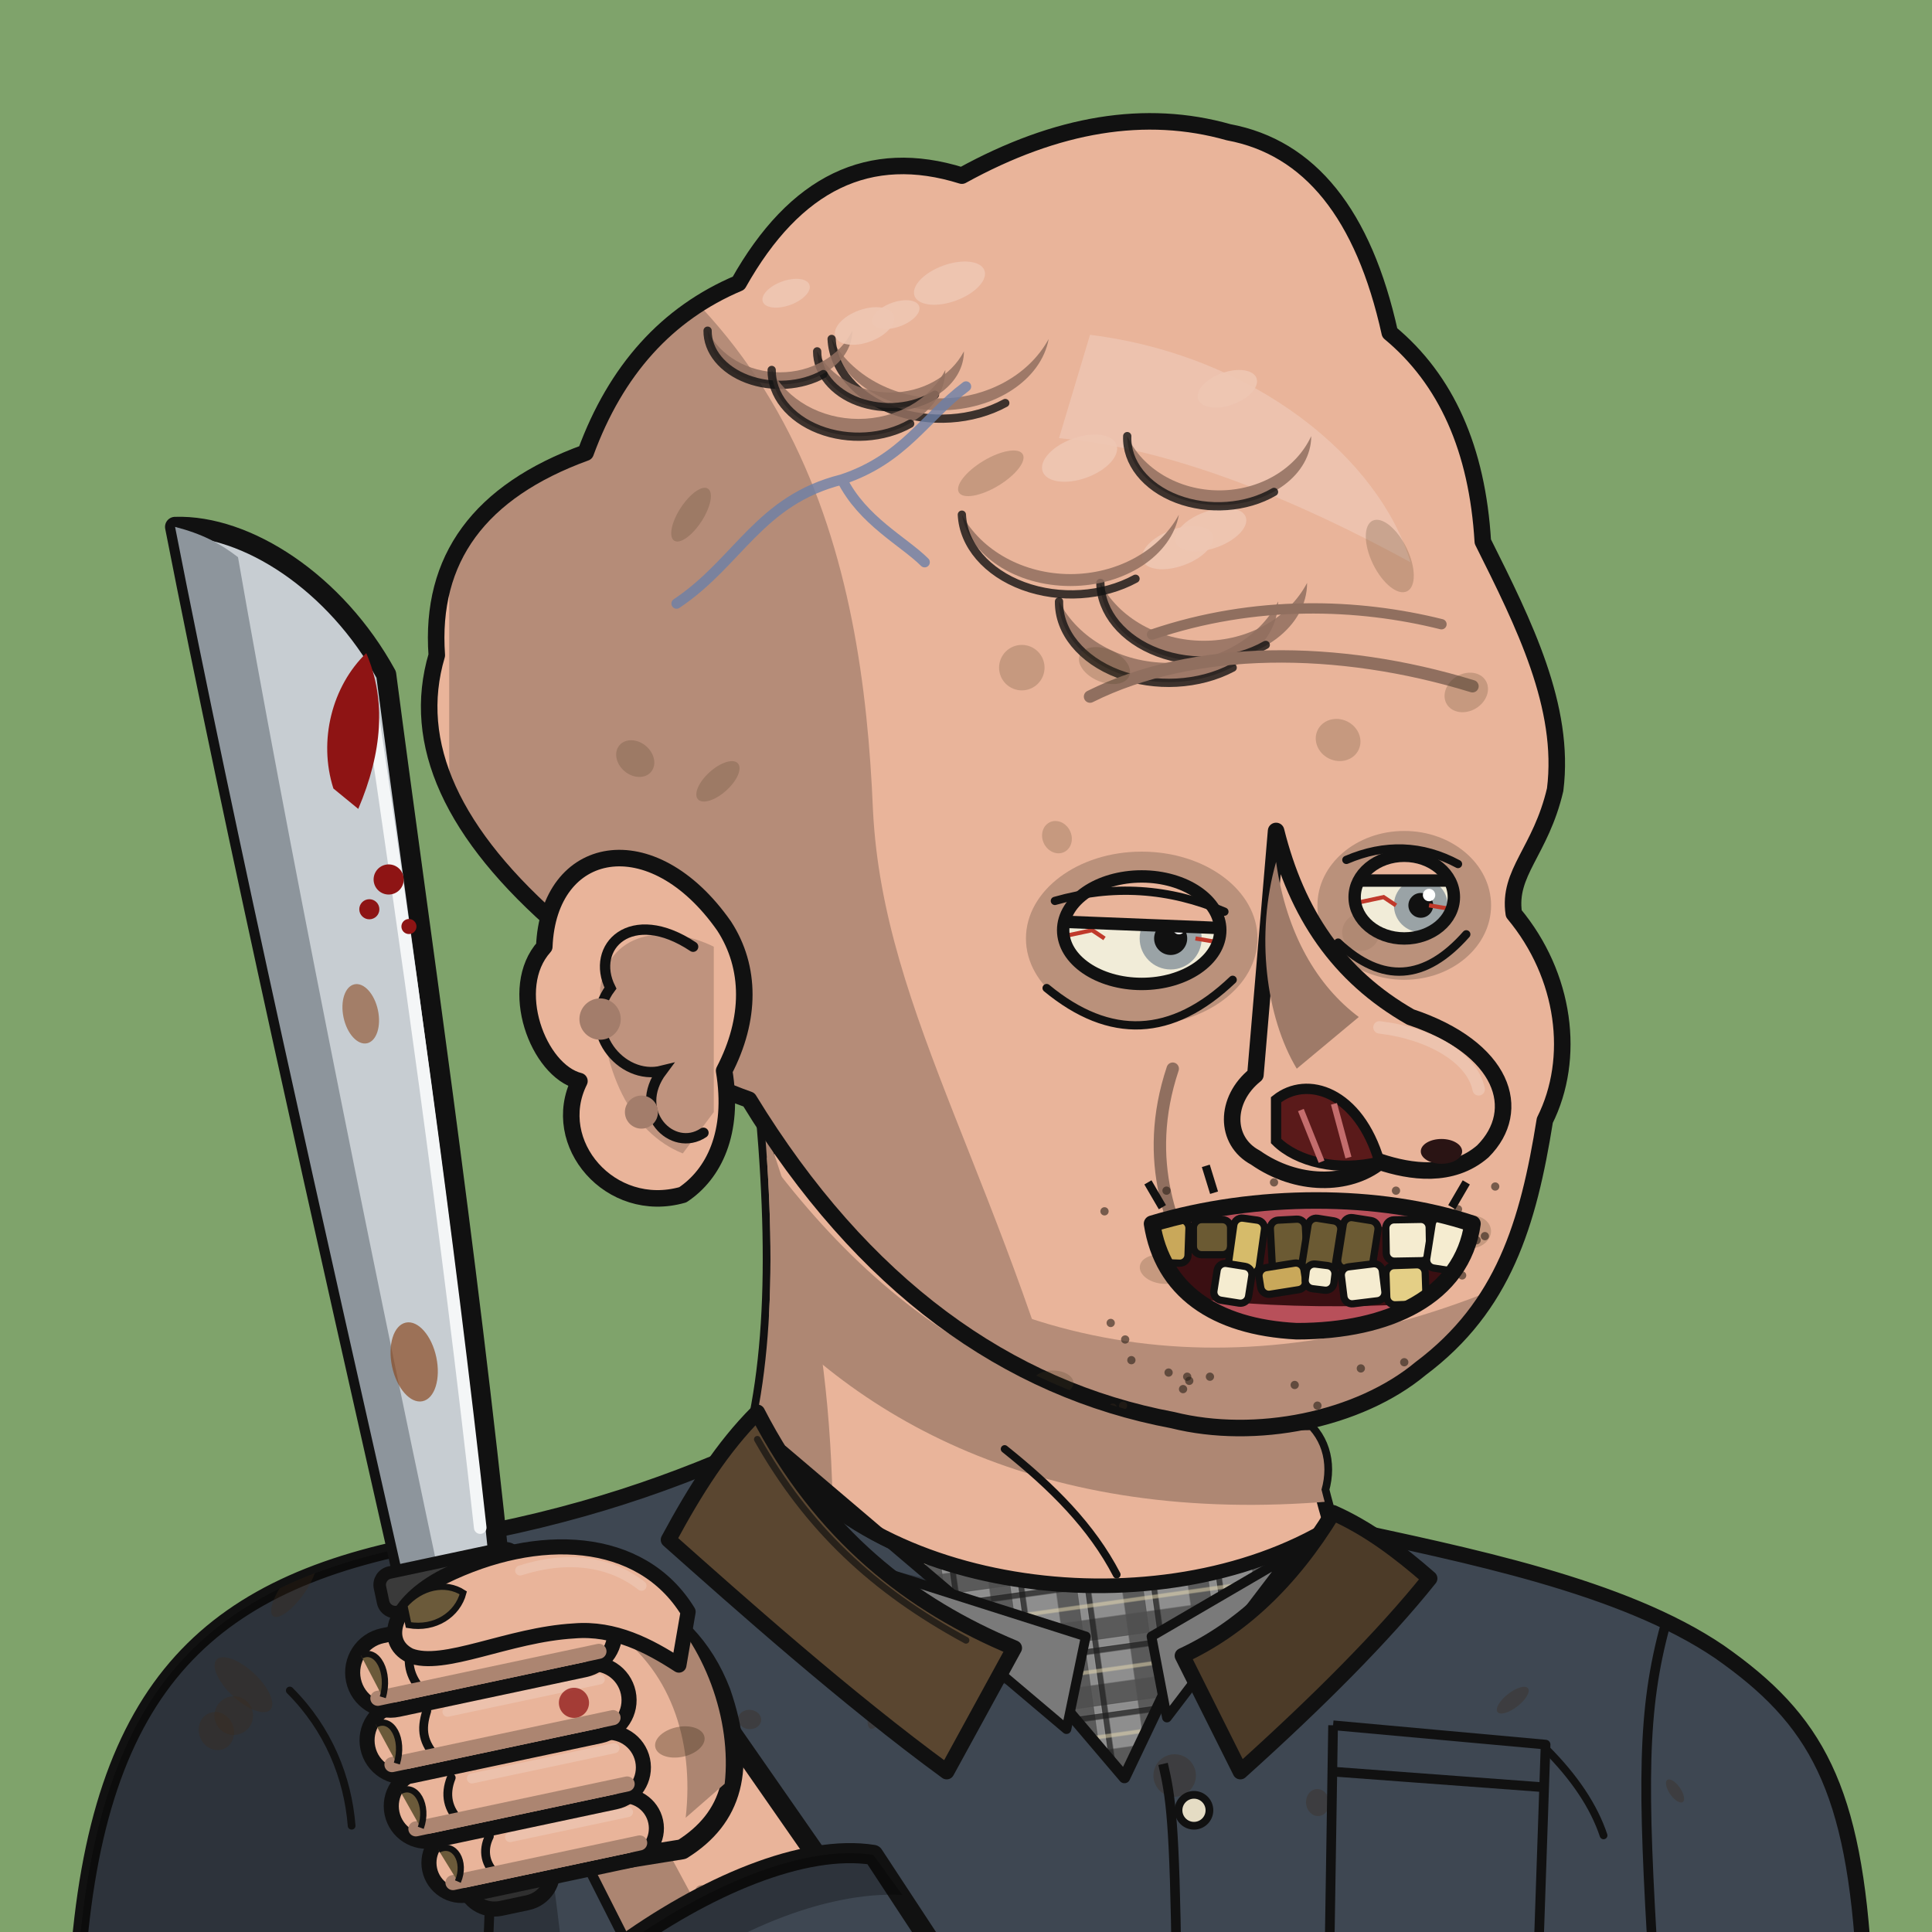
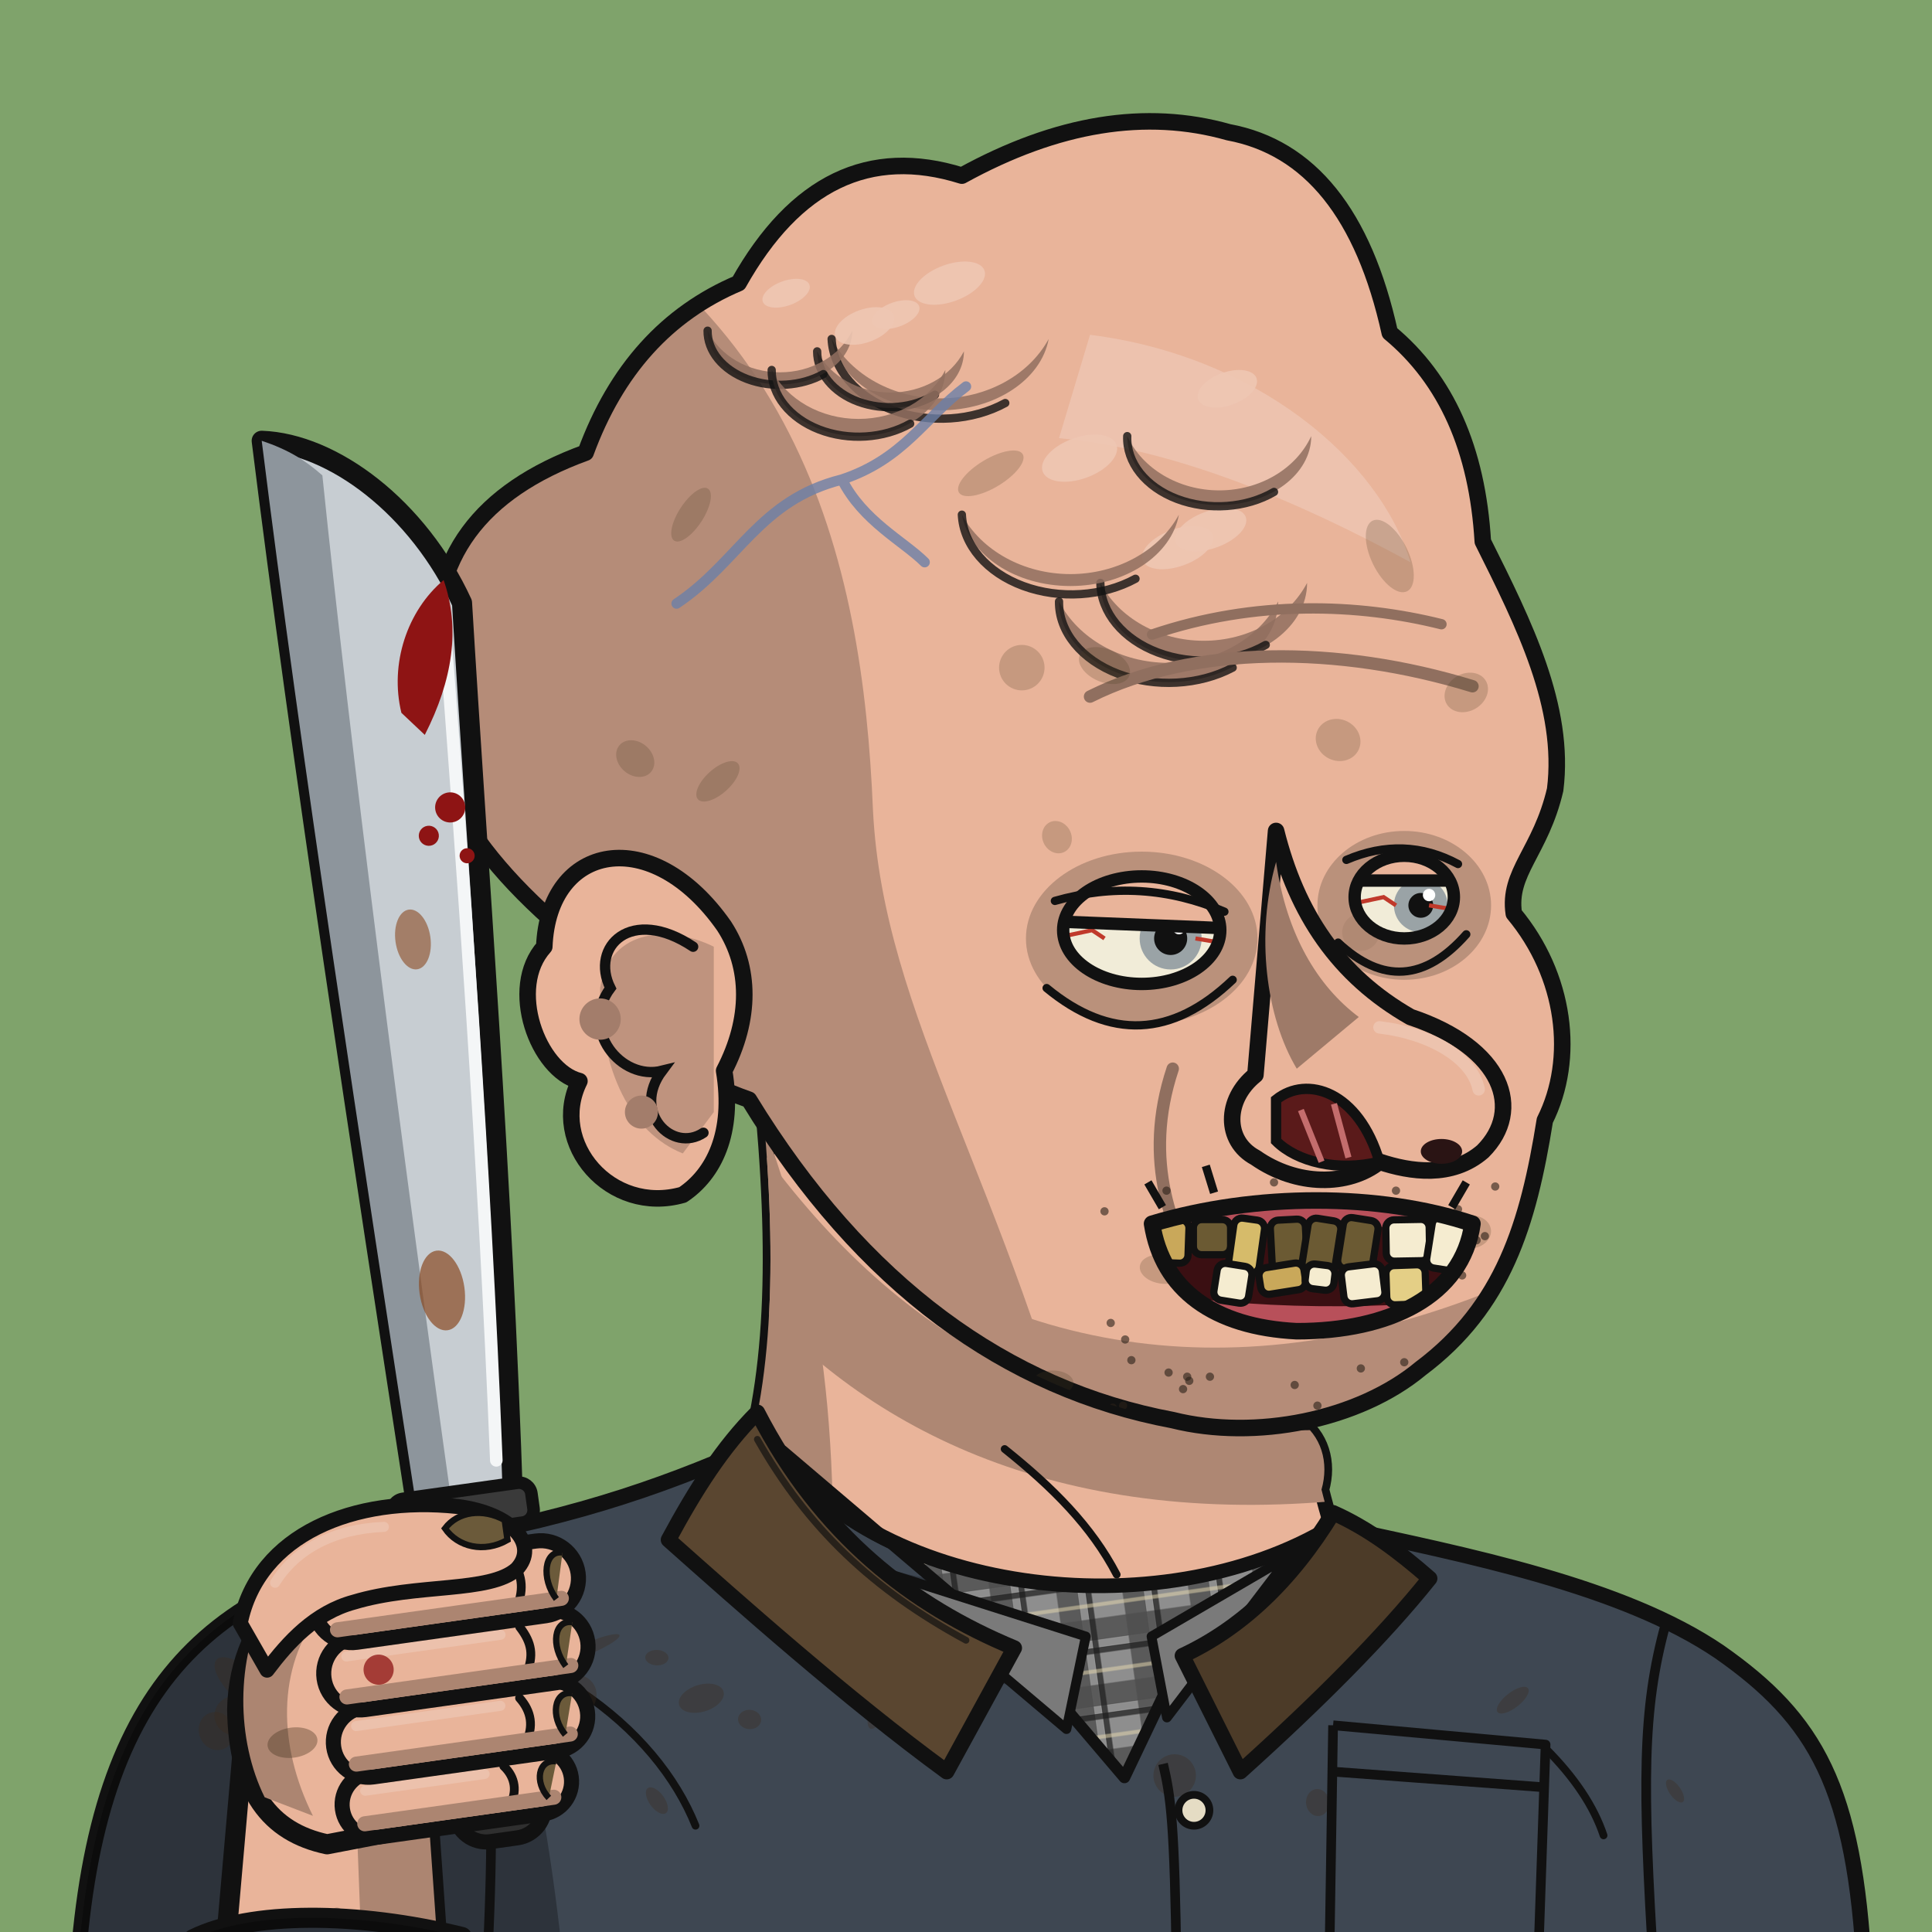
<svg xmlns="http://www.w3.org/2000/svg" viewBox="0 0 1000 1000" width="1000" height="1000">
  <rect width="1000" height="1000" fill="#7fa36b" />
  <g transform="translate(0 -55)">
    <g transform="translate(-35 25) scale(1.07)" />
    <path d="M 392 600 C 402 690 402 760 385 815 C 360 840 320 856 290 868 L 720 920 C 700 880 690 850 684 826 C 688 812 684 798 672 790 C 664 770 660 745 662 720 Z" fill="#e9b49a" stroke="#111111" stroke-width="8" stroke-linejoin="round" />
    <clipPath id="neckclip">
      <path d="M 392 600 C 402 690 402 760 385 815 C 360 840 320 856 290 868 L 720 920 C 700 880 690 850 684 826 C 688 812 684 798 672 790 C 664 770 660 745 662 720 Z" />
    </clipPath>
    <g clip-path="url(#neckclip)">
      <path d="M 380 630 C 450 735 540 800 690 795 L 690 832 C 540 845 440 790 380 715 Z" fill="#ae8773" />
      <path d="M 380 600 C 425 700 435 790 430 900 L 280 900 L 280 600 Z" fill="#ae8773" />
    </g>
    <path d="M 520 805 C 545 825 565 845 578 870" fill="none" stroke="#111111" stroke-width="4" stroke-linecap="round" />
    <clipPath id="torso">
      <path d="M 40 1075 C 50 925 110 872 230 852 C 300 840 350 822 398 800 C 450 880 600 900 690 845 C 760 860 840 876 890 910 C 940 945 960 980 965 1075 Z" />
    </clipPath>
    <path d="M 40 1075 C 50 925 110 872 230 852 C 300 840 350 822 398 800 C 450 880 600 900 690 845 C 760 860 840 876 890 910 C 940 945 960 980 965 1075 Z" fill="#3e4752" stroke="#111111" stroke-width="8" stroke-linejoin="round" />
    <g clip-path="url(#torso)">
      <path d="M 40 1075 C 50 925 110 872 230 852 C 262 900 280 960 292 1075 Z" fill="#000" opacity="0.28" />
      <path d="M 370 812 C 420 880 560 900 700 852 L 720 900 C 560 950 420 930 360 860 Z" fill="#000" opacity="0.22" />
    </g>
    <path d="M 232 852 C 252 905 258 960 252 1075" fill="none" stroke="#111111" stroke-width="5" stroke-linecap="round" />
    <path d="M 862 896 C 850 940 850 978 856 1075" fill="none" stroke="#111111" stroke-width="5" stroke-linecap="round" />
    <path d="M 300 930 C 330 950 350 975 360 1000 M 150 930 C 170 950 180 975 182 1000 M 800 960 C 815 975 825 990 830 1005" fill="none" stroke="#111111" stroke-width="4" stroke-linecap="round" />
    <g clip-path="url(#torso)">
      <ellipse cx="783" cy="935" rx="10" ry="4" transform="rotate(142 783 935)" fill="#3b2a18" opacity="0.32" />
      <ellipse cx="297" cy="933" rx="12" ry="11" transform="rotate(152 297 933)" fill="#3b2a18" opacity="0.32" />
      <ellipse cx="541" cy="896" rx="9" ry="6" transform="rotate(93 541 896)" fill="#3b2a18" opacity="0.32" />
      <ellipse cx="121" cy="943" rx="10" ry="10" transform="rotate(54 121 943)" fill="#3b2a18" opacity="0.32" />
      <ellipse cx="238" cy="896" rx="8" ry="6" transform="rotate(8 238 896)" fill="#3b2a18" opacity="0.32" />
      <ellipse cx="682" cy="988" rx="6" ry="7" transform="rotate(174 682 988)" fill="#3b2a18" opacity="0.32" />
      <ellipse cx="608" cy="974" rx="11" ry="11" transform="rotate(66 608 974)" fill="#3b2a18" opacity="0.32" />
      <ellipse cx="305" cy="908" rx="17" ry="3" transform="rotate(157 305 908)" fill="#3b2a18" opacity="0.32" />
      <ellipse cx="457" cy="933" rx="18" ry="5" transform="rotate(111 457 933)" fill="#3b2a18" opacity="0.32" />
      <ellipse cx="340" cy="913" rx="6" ry="4" transform="rotate(2 340 913)" fill="#3b2a18" opacity="0.32" />
      <ellipse cx="112" cy="951" rx="9" ry="10" transform="rotate(158 112 951)" fill="#3b2a18" opacity="0.32" />
      <ellipse cx="455" cy="879" rx="19" ry="6" transform="rotate(22 455 879)" fill="#3b2a18" opacity="0.32" />
      <ellipse cx="471" cy="883" rx="17" ry="10" transform="rotate(23 471 883)" fill="#3b2a18" opacity="0.32" />
      <ellipse cx="649" cy="894" rx="13" ry="10" transform="rotate(42 649 894)" fill="#3b2a18" opacity="0.32" />
      <ellipse cx="867" cy="982" rx="7" ry="3" transform="rotate(55 867 982)" fill="#3b2a18" opacity="0.32" />
      <ellipse cx="650" cy="875" rx="14" ry="9" transform="rotate(122 650 875)" fill="#3b2a18" opacity="0.32" />
      <ellipse cx="340" cy="987" rx="8" ry="4" transform="rotate(54 340 987)" fill="#3b2a18" opacity="0.32" />
      <ellipse cx="363" cy="934" rx="12" ry="7" transform="rotate(163 363 934)" fill="#3b2a18" opacity="0.32" />
      <ellipse cx="515" cy="874" rx="12" ry="4" transform="rotate(148 515 874)" fill="#3b2a18" opacity="0.32" />
      <ellipse cx="656" cy="949" rx="8" ry="5" transform="rotate(30 656 949)" fill="#3b2a18" opacity="0.32" />
      <ellipse cx="388" cy="945" rx="6" ry="5" transform="rotate(4 388 945)" fill="#3b2a18" opacity="0.32" />
      <ellipse cx="126" cy="927" rx="19" ry="8" transform="rotate(43 126 927)" fill="#3b2a18" opacity="0.32" />
      <ellipse cx="152" cy="877" rx="18" ry="6" transform="rotate(126 152 877)" fill="#3b2a18" opacity="0.32" />
      <ellipse cx="267" cy="929" rx="8" ry="5" transform="rotate(37 267 929)" fill="#3b2a18" opacity="0.32" />
    </g>
    <defs>
      <pattern id="plaidgrey" width="34" height="34" patternUnits="userSpaceOnUse" patternTransform="rotate(-8) skewY(0)">
        <rect width="34" height="34" fill="#8e8e8e" />
        <rect x="0" y="11" width="34" height="11" fill="#4e4e4e" opacity="0.8" />
        <rect x="11" y="0" width="11" height="34" fill="#4e4e4e" opacity="0.8" />
        <rect x="0" y="26" width="34" height="3" fill="#1c1c1c" opacity="0.7" />
        <rect x="26" y="0" width="3" height="34" fill="#1c1c1c" opacity="0.7" />
        <rect x="0" y="3" width="34" height="2" fill="#e8d9b0" opacity="0.5" />
      </pattern>
    </defs>
    <path d="M 405 806 C 450 880 600 900 688 846 L 612 912 L 582 975 L 525 908 Z" fill="url(#plaidgrey)" stroke="#111111" stroke-width="6" stroke-linejoin="round" />
    <path d="M 455 868 L 552 950 L 562 902 Z M 668 860 L 604 944 L 596 902 Z" fill="#7a7a7a" stroke="#111111" stroke-width="5" stroke-linejoin="round" />
    <path d="M 392 786 C 425 850 472 886 525 908 L 490 972 C 438 934 382 884 346 852 C 360 826 374 804 392 786 Z" fill="#5a4630" stroke="#111111" stroke-width="8" stroke-linejoin="round" />
    <path d="M 392 800 C 418 846 452 878 500 904" fill="none" stroke="#111111" stroke-width="3.5" stroke-linecap="round" opacity="0.7" />
    <path d="M 690 838 C 668 874 642 898 612 912 L 642 972 C 682 936 716 902 740 872 C 724 858 708 846 690 838 Z" fill="#4c3b28" stroke="#111111" stroke-width="8" stroke-linejoin="round" />
    <path d="M 602 968 C 606 985 608 998 609 1075" fill="none" stroke="#111111" stroke-width="5" />
    <circle cx="618" cy="992" r="8" fill="#e5dcc4" stroke="#111111" stroke-width="4" />
    <path d="M 690 948 L 800 958 L 796 1075 M 690 948 L 688 1075 M 690 972 L 798 980" fill="none" stroke="#111111" stroke-width="5" stroke-linejoin="round" />
    <g transform="translate(-35 25) scale(1.07)">
      <clipPath id="headclip">
        <path d="M 395 560 Q 322 534 304 477 Q 225 409 244 345 Q 239 275 316 247 Q 338 187 390 165 Q 431 92 498 113 Q 567 75 627 92 Q 686 103 705 189 Q 746 223 750 290 C 770 330 790 370 785 410 C 778 440 762 450 765 470 C 790 500 795 540 780 570 C 772 620 760 660 720 690 C 690 715 640 725 600 715 C 520 700 450 650 395 560 Z" />
      </clipPath>
      <path d="M 395 560 Q 322 534 304 477 Q 225 409 244 345 Q 239 275 316 247 Q 338 187 390 165 Q 431 92 498 113 Q 567 75 627 92 Q 686 103 705 189 Q 746 223 750 290 C 770 330 790 370 785 410 C 778 440 762 450 765 470 C 790 500 795 540 780 570 C 772 620 760 660 720 690 C 690 715 640 725 600 715 C 520 700 450 650 395 560 Z" fill="#e9b49a" />
      <g clip-path="url(#headclip)">
        <path d="M 250 100 C 420 160 450 300 455 420 C 460 520 520 600 560 760 L 250 760 Z" fill="#b58c78" />
        <path d="M 420 600 C 520 690 640 700 760 650 L 760 760 L 400 760 Z" fill="#b58c78" />
        <path d="M 560 190 C 640 200 700 250 715 300 C 660 270 600 245 545 240 Z" fill="#eec6b3" opacity="0.8" />
        <path d="M 545 319 A 53 39 0 0 0 651 319 A 58 50 0 0 1 545 319 Z" fill="#906f5f" opacity="0.85" />
        <path d="M 545 319 A 53 39 0 0 0 629 351" fill="none" stroke="#111111" stroke-width="4" stroke-linecap="round" opacity="0.8" />
        <ellipse cx="611" cy="296" rx="18" ry="9" transform="rotate(-20 598 319)" fill="#eec6b3" opacity="0.9" />
        <path d="M 565 310 A 50 38 0 0 0 665 310 A 55 48 0 0 1 565 310 Z" fill="#906f5f" opacity="0.85" />
        <path d="M 565 310 A 50 38 0 0 0 645 340" fill="none" stroke="#111111" stroke-width="4" stroke-linecap="round" opacity="0.8" />
        <ellipse cx="627" cy="287" rx="18" ry="9" transform="rotate(-20 615 310)" fill="#eec6b3" opacity="0.9" />
        <path d="M 578 239 A 44 33 0 0 0 667 239 A 48 42 0 0 1 578 239 Z" fill="#906f5f" opacity="0.85" />
        <path d="M 578 239 A 44 33 0 0 0 649 266" fill="none" stroke="#111111" stroke-width="4" stroke-linecap="round" opacity="0.8" />
        <ellipse cx="634" cy="219" rx="15" ry="8" transform="rotate(-20 622 239)" fill="#eec6b3" opacity="0.9" />
        <path d="M 435 192 A 53 40 0 0 0 540 192 A 58 50 0 0 1 435 192 Z" fill="#906f5f" opacity="0.85" />
        <path d="M 435 192 A 53 40 0 0 0 519 223" fill="none" stroke="#111111" stroke-width="4" stroke-linecap="round" opacity="0.8" />
        <ellipse cx="501" cy="168" rx="18" ry="9" transform="rotate(-20 488 192)" fill="#eec6b3" opacity="0.9" />
        <path d="M 498 277 A 53 40 0 0 0 603 277 A 58 50 0 0 1 498 277 Z" fill="#906f5f" opacity="0.85" />
        <path d="M 498 277 A 53 40 0 0 0 582 308" fill="none" stroke="#111111" stroke-width="4" stroke-linecap="round" opacity="0.8" />
        <ellipse cx="564" cy="253" rx="19" ry="10" transform="rotate(-20 550 277)" fill="#eec6b3" opacity="0.9" />
        <path d="M 428 198 A 35 27 0 0 0 499 198 A 39 34 0 0 1 428 198 Z" fill="#906f5f" opacity="0.85" />
        <path d="M 428 198 A 35 27 0 0 0 485 219" fill="none" stroke="#111111" stroke-width="4" stroke-linecap="round" opacity="0.8" />
        <ellipse cx="472" cy="182" rx="12" ry="6" transform="rotate(-20 464 198)" fill="#eec6b3" opacity="0.9" />
        <path d="M 375 188 A 35 26 0 0 0 445 188 A 38 33 0 0 1 375 188 Z" fill="#906f5f" opacity="0.85" />
        <path d="M 375 188 A 35 26 0 0 0 431 209" fill="none" stroke="#111111" stroke-width="4" stroke-linecap="round" opacity="0.8" />
        <ellipse cx="419" cy="172" rx="12" ry="6" transform="rotate(-20 410 188)" fill="#eec6b3" opacity="0.9" />
        <path d="M 406 207 A 42 32 0 0 0 490 207 A 46 40 0 0 1 406 207 Z" fill="#906f5f" opacity="0.85" />
        <path d="M 406 207 A 42 32 0 0 0 473 233" fill="none" stroke="#111111" stroke-width="4" stroke-linecap="round" opacity="0.8" />
        <ellipse cx="458" cy="188" rx="15" ry="8" transform="rotate(-20 448 207)" fill="#eec6b3" opacity="0.9" />
        <path d="M 560 365 C 610 340 680 340 745 360" fill="none" stroke="#906f5f" stroke-width="6" stroke-linecap="round" />
        <path d="M 590 335 C 640 318 690 320 730 330" fill="none" stroke="#906f5f" stroke-width="5" stroke-linecap="round" />
        <path d="M 600 545 C 585 590 600 625 615 650" fill="none" stroke="#906f5f" stroke-width="6" stroke-linecap="round" />
      </g>
      <path d="M 395 560 Q 322 534 304 477 Q 225 409 244 345 Q 239 275 316 247 Q 338 187 390 165 Q 431 92 498 113 Q 567 75 627 92 Q 686 103 705 189 Q 746 223 750 290 C 770 330 790 370 785 410 C 778 440 762 450 765 470 C 790 500 795 540 780 570 C 772 620 760 660 720 690 C 690 715 640 725 600 715 C 520 700 450 650 395 560 Z" fill="none" stroke="#111111" stroke-width="8" stroke-linejoin="round" />
      <g clip-path="url(#headclip)">
        <ellipse cx="705" cy="297" rx="19" ry="9" transform="rotate(64 705 297)" fill="#4a3a22" opacity="0.22" />
        <ellipse cx="512" cy="257" rx="18" ry="7" transform="rotate(149 512 257)" fill="#4a3a22" opacity="0.22" />
        <ellipse cx="542" cy="697" rx="6" ry="10" transform="rotate(90 542 697)" fill="#4a3a22" opacity="0.22" />
        <ellipse cx="527" cy="351" rx="11" ry="11" transform="rotate(34 527 351)" fill="#4a3a22" opacity="0.22" />
        <ellipse cx="341" cy="479" rx="11" ry="7" transform="rotate(83 341 479)" fill="#4a3a22" opacity="0.22" />
        <ellipse cx="567" cy="350" rx="13" ry="8" transform="rotate(23 567 350)" fill="#4a3a22" opacity="0.22" />
        <ellipse cx="340" cy="395" rx="10" ry="8" transform="rotate(40 340 395)" fill="#4a3a22" opacity="0.22" />
        <ellipse cx="595" cy="642" rx="7" ry="11" transform="rotate(98 595 642)" fill="#4a3a22" opacity="0.22" />
        <ellipse cx="544" cy="433" rx="8" ry="7" transform="rotate(64 544 433)" fill="#4a3a22" opacity="0.22" />
        <ellipse cx="742" cy="363" rx="11" ry="9" transform="rotate(149 742 363)" fill="#4a3a22" opacity="0.22" />
        <ellipse cx="691" cy="479" rx="9" ry="9" transform="rotate(154 691 479)" fill="#4a3a22" opacity="0.22" />
        <ellipse cx="380" cy="406" rx="13" ry="6" transform="rotate(138 380 406)" fill="#4a3a22" opacity="0.22" />
        <ellipse cx="680" cy="386" rx="10" ry="11" transform="rotate(116 680 386)" fill="#4a3a22" opacity="0.22" />
        <ellipse cx="680" cy="554" rx="12" ry="6" transform="rotate(28 680 554)" fill="#4a3a22" opacity="0.22" />
        <ellipse cx="367" cy="277" rx="15" ry="6" transform="rotate(123 367 277)" fill="#4a3a22" opacity="0.22" />
        <ellipse cx="744" cy="624" rx="8" ry="10" transform="rotate(84 744 624)" fill="#4a3a22" opacity="0.22" />
        <circle cx="604" cy="628" r="2" fill="#2a2018" opacity="0.6" />
        <circle cx="668" cy="644" r="2" fill="#2a2018" opacity="0.6" />
        <circle cx="691" cy="690" r="2" fill="#2a2018" opacity="0.6" />
        <circle cx="608" cy="696" r="2" fill="#2a2018" opacity="0.6" />
        <circle cx="708" cy="604" r="2" fill="#2a2018" opacity="0.6" />
        <circle cx="670" cy="708" r="2" fill="#2a2018" opacity="0.6" />
        <circle cx="705" cy="645" r="2" fill="#2a2018" opacity="0.6" />
        <circle cx="571" cy="709" r="2" fill="#2a2018" opacity="0.6" />
        <circle cx="577" cy="676" r="2" fill="#2a2018" opacity="0.6" />
        <circle cx="570" cy="668" r="2" fill="#2a2018" opacity="0.6" />
        <circle cx="756" cy="602" r="2" fill="#2a2018" opacity="0.6" />
        <circle cx="686" cy="653" r="2" fill="#2a2018" opacity="0.6" />
        <circle cx="740" cy="645" r="2" fill="#2a2018" opacity="0.6" />
        <circle cx="567" cy="614" r="2" fill="#2a2018" opacity="0.6" />
        <circle cx="679" cy="635" r="2" fill="#2a2018" opacity="0.6" />
        <circle cx="717" cy="641" r="2" fill="#2a2018" opacity="0.6" />
        <circle cx="684" cy="640" r="2" fill="#2a2018" opacity="0.6" />
        <circle cx="597" cy="604" r="2" fill="#2a2018" opacity="0.6" />
        <circle cx="659" cy="698" r="2" fill="#2a2018" opacity="0.6" />
        <circle cx="771" cy="705" r="2" fill="#2a2018" opacity="0.6" />
        <circle cx="598" cy="692" r="2" fill="#2a2018" opacity="0.6" />
        <circle cx="607" cy="694" r="2" fill="#2a2018" opacity="0.6" />
        <circle cx="580" cy="686" r="2" fill="#2a2018" opacity="0.6" />
        <circle cx="747" cy="628" r="2" fill="#2a2018" opacity="0.6" />
        <circle cx="738" cy="613" r="2" fill="#2a2018" opacity="0.6" />
        <circle cx="618" cy="650" r="2" fill="#2a2018" opacity="0.6" />
        <circle cx="576" cy="708" r="2" fill="#2a2018" opacity="0.6" />
        <circle cx="707" cy="702" r="2" fill="#2a2018" opacity="0.6" />
        <circle cx="681" cy="645" r="2" fill="#2a2018" opacity="0.6" />
        <circle cx="605" cy="700" r="2" fill="#2a2018" opacity="0.6" />
        <circle cx="649" cy="635" r="2" fill="#2a2018" opacity="0.6" />
        <circle cx="615" cy="649" r="2" fill="#2a2018" opacity="0.6" />
        <circle cx="737" cy="627" r="2" fill="#2a2018" opacity="0.6" />
        <circle cx="668" cy="616" r="2" fill="#2a2018" opacity="0.6" />
        <circle cx="649" cy="600" r="2" fill="#2a2018" opacity="0.6" />
        <circle cx="751" cy="626" r="2" fill="#2a2018" opacity="0.6" />
        <circle cx="712" cy="617" r="2" fill="#2a2018" opacity="0.6" />
        <circle cx="712" cy="687" r="2" fill="#2a2018" opacity="0.6" />
        <circle cx="618" cy="694" r="2" fill="#2a2018" opacity="0.6" />
        <circle cx="724" cy="657" r="2" fill="#2a2018" opacity="0.6" />
        <path d="M 360 320 C 390 300 400 270 440 260 C 470 250 480 230 500 215 M 440 260 C 450 280 470 290 480 300" fill="none" stroke="#6b7fa8" stroke-width="5" stroke-linecap="round" opacity="0.8" />
      </g>
      <g transform="translate(-22 6)">
        <path d="M 405 470 C 370 420 320 430 318 480 C 300 500 315 540 335 545 C 320 575 350 610 385 600 C 400 590 410 570 405 540 C 418 515 418 490 405 470 Z" fill="#e9b49a" stroke="#111111" stroke-width="8" stroke-linejoin="round" />
        <path d="M 400 480 C 380 470 350 470 345 500 C 345 540 360 570 385 580 L 400 560 Z" fill="#a37d6b" opacity="0.6" />
        <path d="M 390 480 C 360 460 340 480 350 500 C 335 520 355 545 375 540 C 360 560 380 580 395 570" fill="none" stroke="#111111" stroke-width="5" stroke-linecap="round" />
        <circle cx="345" cy="515" r="10" fill="#a37d6b" />
        <circle cx="365" cy="560" r="8" fill="#a37d6b" />
      </g>
      <ellipse cx="585" cy="482" rx="56" ry="42" fill="#a7816e" opacity="0.7" />
      <path d="M 539 506 Q 585 544 629 502" fill="none" stroke="#111111" stroke-width="4" stroke-linecap="round" />
      <clipPath id="e585478">
        <ellipse cx="585" cy="478" rx="38" ry="26" />
      </clipPath>
      <ellipse cx="585" cy="478" rx="38" ry="26" fill="#f1ecd8" />
      <g clip-path="url(#e585478)">
        <circle cx="599" cy="482" r="15" fill="#9aa3a6" />
        <circle cx="599" cy="482" r="8" fill="#111" />
        <circle cx="603" cy="477" r="3" fill="#fff" />
        <path d="M 547 481 l 14 -3 l 6 4 M 623 484 l -12 -2" stroke="#c0392b" stroke-width="2" fill="none" />
        <rect x="545" y="450" width="80" height="23.84" fill="#e9b49a" />
        <path d="M 545 473.84 L 625 477.04" stroke="#111111" stroke-width="6" />
      </g>
      <ellipse cx="585" cy="478" rx="38" ry="26" fill="none" stroke="#111111" stroke-width="6" />
      <path d="M 543 463.84 Q 585 451.84 625 469.04" fill="none" stroke="#111111" stroke-width="4" stroke-linecap="round" />
      <ellipse cx="712" cy="466" rx="42" ry="36" fill="#a7816e" opacity="0.7" />
      <path d="M 680 484 Q 712 514 742 480" fill="none" stroke="#111111" stroke-width="4" stroke-linecap="round" />
      <clipPath id="e712462">
        <ellipse cx="712" cy="462" rx="24" ry="20" />
      </clipPath>
      <ellipse cx="712" cy="462" rx="24" ry="20" fill="#f1ecd8" />
      <g clip-path="url(#e712462)">
        <circle cx="720" cy="466" r="13" fill="#9aa3a6" />
        <circle cx="720" cy="466" r="6" fill="#111" />
        <circle cx="724" cy="461" r="3" fill="#fff" />
        <path d="M 688 465 l 14 -3 l 6 4 M 736 468 l -12 -2" stroke="#c0392b" stroke-width="2" fill="none" />
        <rect x="686" y="440" width="52" height="14.0" fill="#e9b49a" />
        <path d="M 686 454.0 L 738 454.0" stroke="#111111" stroke-width="6" />
      </g>
      <ellipse cx="712" cy="462" rx="24" ry="20" fill="none" stroke="#111111" stroke-width="6" />
      <path d="M 684 444.0 Q 712 432.0 738 446.0" fill="none" stroke="#111111" stroke-width="4" stroke-linecap="round" />
      <path d="M 650 430 C 660 470 680 500 715 520 C 760 535 770 565 750 585 C 735 598 715 595 700 590 C 685 602 660 602 640 588 C 625 580 625 560 640 548 Z" fill="#e9b49a" stroke="#111111" stroke-width="8" stroke-linejoin="round" />
      <path d="M 650 445 C 655 480 670 505 690 520 L 660 545 C 645 520 640 480 650 445 Z" fill="#9e7a68" />
      <path d="M 700 525 C 725 528 745 540 748 555" fill="none" stroke="#edc3ae" stroke-width="6" stroke-linecap="round" />
      <path d="M 650 560 C 665 548 690 556 700 590 C 680 595 660 590 650 580 Z" fill="#5a1a1a" stroke="#111111" stroke-width="5" />
      <path d="M 662 565 L 672 590 M 678 562 L 685 588" stroke="#c46d6d" stroke-width="3" />
      <ellipse cx="730" cy="585" rx="10" ry="6" fill="#2a1414" />
      <clipPath id="mclip">
        <path d="M 590 620 C 640 605 700 605 745 620 C 740 655 705 672 660 672 C 620 670 595 652 590 620 Z" />
      </clipPath>
      <path d="M 590 620 C 640 605 700 605 745 620 C 740 655 705 672 660 672 C 620 670 595 652 590 620 Z" fill="#3a0f12" />
      <g clip-path="url(#mclip)">
        <path d="M 580 600 L 760 600 L 760 628 C 700 618 640 618 580 632 Z" fill="#b8505a" />
        <rect x="592" y="618" width="16" height="21" rx="4" fill="#c9a85a" stroke="#111" stroke-width="3.5" transform="rotate(2 601 618)" />
        <rect x="610" y="618" width="18" height="17" rx="4" fill="#6b5a33" stroke="#111" stroke-width="3.5" transform="rotate(0 620 618)" />
        <rect x="630" y="618" width="15" height="26" rx="4" fill="#d6bb6a" stroke="#111" stroke-width="3.5" transform="rotate(8 639 618)" />
        <rect x="647" y="618" width="17" height="25" rx="4" fill="#6b5a33" stroke="#111" stroke-width="3.5" transform="rotate(-3 656 618)" />
        <rect x="666" y="618" width="16" height="26" rx="4" fill="#6b5a33" stroke="#111" stroke-width="3.5" transform="rotate(9 674 618)" />
        <rect x="683" y="618" width="17" height="25" rx="4" fill="#6b5a33" stroke="#111" stroke-width="3.5" transform="rotate(9 693 618)" />
        <rect x="703" y="618" width="21" height="20" rx="4" fill="#f5ecd0" stroke="#111" stroke-width="3.5" transform="rotate(-1 714 618)" />
        <rect x="726" y="618" width="22" height="25" rx="4" fill="#f5ecd0" stroke="#111" stroke-width="3.5" transform="rotate(9 738 618)" />
        <path d="M 580 680 L 760 680 L 760 655 C 700 662 640 662 580 652 Z" fill="#b8505a" />
        <rect x="622" y="640" width="17" height="18" rx="4" fill="#f5ecd0" stroke="#111" stroke-width="3.5" transform="rotate(9 631 640)" />
        <rect x="641" y="640" width="22" height="13" rx="4" fill="#c9a85a" stroke="#111" stroke-width="3.5" transform="rotate(-9 653 640)" />
        <rect x="665" y="640" width="14" height="12" rx="4" fill="#f5ecd0" stroke="#111" stroke-width="3.5" transform="rotate(7 673 640)" />
        <rect x="681" y="640" width="20" height="18" rx="4" fill="#f5ecd0" stroke="#111" stroke-width="3.5" transform="rotate(-7 692 640)" />
        <rect x="703" y="640" width="19" height="19" rx="4" fill="#e4cf86" stroke="#111" stroke-width="3.5" transform="rotate(-2 714 640)" />
      </g>
      <path d="M 590 620 C 640 605 700 605 745 620 C 740 655 705 672 660 672 C 620 670 595 652 590 620 Z" fill="none" stroke="#111" stroke-width="8" stroke-linejoin="round" />
      <path d="M 595 612 L 588 600 M 620 605 L 616 592 M 735 612 L 742 600" stroke="#111" stroke-width="4" />
    </g>
-     <g transform="translate(250 965) rotate(-12) scale(1.3)">
-       <path d="M 30 36 L 92 270 L 208 270 L 96 4 Z" fill="#e9b49a" stroke="#111111" stroke-width="8" stroke-linejoin="round" />
-       <path d="M 30 36 L 92 270 L 128 270 L 58 30 Z" fill="#ac8571" />
-       <path d="M 74 70 C 84 110 92 140 100 170" fill="none" stroke="#ac8571" stroke-width="5" stroke-linecap="round" />
-       <path d="M 36 86 C 76 68 118 60 144 70 L 222 270 L 76 270 Z" fill="#3e4752" stroke="#111111" stroke-width="8" stroke-linejoin="round" />
-       <path d="M 36 86 C 76 68 118 60 144 70 L 152 88 C 122 80 80 88 44 106 Z" fill="#000" opacity="0.28" />
+     <g transform="translate(250 930) rotate(-8) scale(1.3)">
+       <g transform="scale(-1 1)">
+         <path d="M 28 40 L 44 270 L 158 270 L 98 10 Z" fill="#e9b49a" stroke="#111111" stroke-width="8" stroke-linejoin="round" />
+         <path d="M 28 40 L 44 270 L 80 270 L 56 34 Z" fill="#ac8571" />
+         <path d="M 70 80 C 76 120 80 150 84 180" fill="none" stroke="#ac8571" stroke-width="5" stroke-linecap="round" />
+         <path d="M 22 96 C 62 80 104 74 128 82 L 172 270 L 34 270 Z" fill="#3e4752" stroke="#111111" stroke-width="8" stroke-linejoin="round" />
+         <path d="M 22 96 C 62 80 104 74 128 82 L 134 100 C 106 92 64 98 28 116 Z" fill="#000" opacity="0.28" />
+       </g>
      <path d="M -16 -70 L 22 -70 C 36 -200 44 -330 52 -430 C 40 -470 10 -500 -18 -505 C -20 -380 -18 -220 -16 -70 Z" fill="#c7cdd2" stroke="#111111" stroke-width="8" stroke-linejoin="round" />
      <path d="M -16 -70 C -18 -220 -20 -380 -18 -505 C -8 -500 -2 -495 4 -488 C 0 -380 -2 -220 -2 -70 Z" fill="#8d959c" />
      <path d="M 18 -90 C 30 -210 38 -330 44 -425" fill="none" stroke="#f4f6f7" stroke-width="5" stroke-linecap="round" />
      <ellipse cx="6" cy="-160" rx="9" ry="16" fill="#8a4a22" opacity="0.7" />
      <ellipse cx="14" cy="-300" rx="7" ry="12" fill="#8a4a22" opacity="0.6" />
      <path d="M 30 -380 C 44 -400 50 -420 46 -440 C 30 -430 20 -410 22 -390 Z" fill="#8e1414" />
      <circle cx="36" cy="-350" r="6" fill="#8e1414" />
      <circle cx="26" cy="-340" r="4" fill="#8e1414" />
      <circle cx="40" cy="-330" r="3" fill="#8e1414" />
      <rect x="-26" y="-80" width="56" height="16" rx="5" fill="#3a3a3a" stroke="#111111" stroke-width="5" />
      <rect x="-18.0" y="-66" width="36" height="126" rx="12.6" fill="#2f2f2f" stroke="#111111" stroke-width="6" />
      <path d="M -12.0 -58 L -12.0 52" stroke="#777777" stroke-width="4" stroke-linecap="round" />
      <circle cx="0" cy="-41" r="5" fill="#d9d2b8" stroke="#111111" stroke-width="2.5" />
      <circle cx="0" cy="35" r="5" fill="#d9d2b8" stroke="#111111" stroke-width="2.5" />
-       <path d="M 18 -60 C 60 -66 92 -44 98 -6 C 102 26 92 44 70 52 L 30 50 Z" fill="#e9b49a" stroke="#111111" stroke-width="8" stroke-linejoin="round" />
-       <path d="M 60 -40 C 80 -20 84 10 74 40 L 92 30 C 100 6 96 -26 80 -48 Z" fill="#ac8571" />
-       <rect x="-30" y="26" width="92" height="26" rx="13.0" fill="#e9b49a" stroke="#111111" stroke-width="6" />
-       <path d="M -4 31 C -8 36 -8 42 -4 47" fill="none" stroke="#111111" stroke-width="3.5" stroke-linecap="round" />
-       <path d="M -22 46 L 54 46" stroke="#ac8571" stroke-width="6" stroke-linecap="round" />
-       <path d="M 4 33 L 52 33" stroke="#ecc1ac" stroke-width="4" stroke-linecap="round" />
-       <path d="M -25 32 C -18 30 -15 39 -20 46" fill="#6b5a3a" stroke="#111111" stroke-width="2.5" />
-       <rect x="-40" y="0" width="102" height="28" rx="14.0" fill="#e9b49a" stroke="#111111" stroke-width="6" />
-       <path d="M -14 5 C -18 11 -18 17 -14 23" fill="none" stroke="#111111" stroke-width="3.5" stroke-linecap="round" />
-       <path d="M -32 22 L 54 22" stroke="#ac8571" stroke-width="6" stroke-linecap="round" />
-       <path d="M -6 7 L 52 7" stroke="#ecc1ac" stroke-width="4" stroke-linecap="round" />
-       <path d="M -35 6 C -28 4 -25 14 -30 22" fill="#6b5a3a" stroke="#111111" stroke-width="2.5" />
-       <rect x="-44" y="-28" width="106" height="29" rx="14.5" fill="#e9b49a" stroke="#111111" stroke-width="6" />
-       <path d="M -18 -23 C -22 -16 -22 -11 -18 -4" fill="none" stroke="#111111" stroke-width="3.5" stroke-linecap="round" />
-       <path d="M -36 -5 L 54 -5" stroke="#ac8571" stroke-width="6" stroke-linecap="round" />
-       <path d="M -10 -21 L 52 -21" stroke="#ecc1ac" stroke-width="4" stroke-linecap="round" />
-       <path d="M -39 -22 C -32 -24 -29 -14 -34 -5" fill="#6b5a3a" stroke="#111111" stroke-width="2.5" />
-       <rect x="-44" y="-56" width="106" height="30" rx="15.0" fill="#e9b49a" stroke="#111111" stroke-width="6" />
-       <path d="M -18 -51 C -22 -44 -22 -38 -18 -31" fill="none" stroke="#111111" stroke-width="3.5" stroke-linecap="round" />
-       <path d="M -36 -32 L 54 -32" stroke="#ac8571" stroke-width="6" stroke-linecap="round" />
-       <path d="M -10 -49 L 52 -49" stroke="#ecc1ac" stroke-width="4" stroke-linecap="round" />
-       <path d="M -39 -50 C -32 -52 -29 -41 -34 -32" fill="#6b5a3a" stroke="#111111" stroke-width="2.5" />
-       <path d="M 92 -40 C 80 -74 40 -84 0 -74 C -22 -68 -30 -54 -20 -46 C -8 -38 20 -46 46 -42 C 62 -40 74 -30 84 -20 Z" fill="#e9b49a" stroke="#111111" stroke-width="6" stroke-linejoin="round" />
-       <path d="M -18 -66 C -10 -72 0 -72 6 -66 C 2 -58 -8 -54 -18 -58 Z" fill="#6b5a3a" stroke="#111111" stroke-width="2.5" />
-       <path d="M 30 -70 C 50 -72 66 -66 76 -54" fill="none" stroke="#ecc1ac" stroke-width="4" stroke-linecap="round" />
-       <circle cx="40" cy="-14" r="6" fill="#8e1414" opacity="0.75" />
-       <ellipse cx="78" cy="10" rx="10" ry="6" fill="#3b2a18" opacity="0.35" />
+       <g transform="scale(-1 1)">
+         <path d="M 18 -60 C 60 -66 92 -44 98 -6 C 102 26 92 44 70 52 L 30 50 Z" fill="#e9b49a" stroke="#111111" stroke-width="8" stroke-linejoin="round" />
+         <path d="M 60 -40 C 80 -20 84 10 74 40 L 92 30 C 100 6 96 -26 80 -48 Z" fill="#ac8571" />
+         <rect x="-30" y="26" width="92" height="26" rx="13.0" fill="#e9b49a" stroke="#111111" stroke-width="6" />
+         <path d="M -4 31 C -8 36 -8 42 -4 47" fill="none" stroke="#111111" stroke-width="3.5" stroke-linecap="round" />
+         <path d="M -22 46 L 54 46" stroke="#ac8571" stroke-width="6" stroke-linecap="round" />
+         <path d="M 4 33 L 52 33" stroke="#ecc1ac" stroke-width="4" stroke-linecap="round" />
+         <path d="M -25 32 C -18 30 -15 39 -20 46" fill="#6b5a3a" stroke="#111111" stroke-width="2.5" />
+         <rect x="-40" y="0" width="102" height="28" rx="14.0" fill="#e9b49a" stroke="#111111" stroke-width="6" />
+         <path d="M -14 5 C -18 11 -18 17 -14 23" fill="none" stroke="#111111" stroke-width="3.5" stroke-linecap="round" />
+         <path d="M -32 22 L 54 22" stroke="#ac8571" stroke-width="6" stroke-linecap="round" />
+         <path d="M -6 7 L 52 7" stroke="#ecc1ac" stroke-width="4" stroke-linecap="round" />
+         <path d="M -35 6 C -28 4 -25 14 -30 22" fill="#6b5a3a" stroke="#111111" stroke-width="2.5" />
+         <rect x="-44" y="-28" width="106" height="29" rx="14.5" fill="#e9b49a" stroke="#111111" stroke-width="6" />
+         <path d="M -18 -23 C -22 -16 -22 -11 -18 -4" fill="none" stroke="#111111" stroke-width="3.5" stroke-linecap="round" />
+         <path d="M -36 -5 L 54 -5" stroke="#ac8571" stroke-width="6" stroke-linecap="round" />
+         <path d="M -10 -21 L 52 -21" stroke="#ecc1ac" stroke-width="4" stroke-linecap="round" />
+         <path d="M -39 -22 C -32 -24 -29 -14 -34 -5" fill="#6b5a3a" stroke="#111111" stroke-width="2.5" />
+         <rect x="-44" y="-56" width="106" height="30" rx="15.0" fill="#e9b49a" stroke="#111111" stroke-width="6" />
+         <path d="M -18 -51 C -22 -44 -22 -38 -18 -31" fill="none" stroke="#111111" stroke-width="3.5" stroke-linecap="round" />
+         <path d="M -36 -32 L 54 -32" stroke="#ac8571" stroke-width="6" stroke-linecap="round" />
+         <path d="M -10 -49 L 52 -49" stroke="#ecc1ac" stroke-width="4" stroke-linecap="round" />
+         <path d="M -39 -50 C -32 -52 -29 -41 -34 -32" fill="#6b5a3a" stroke="#111111" stroke-width="2.5" />
+         <path d="M 92 -40 C 80 -74 40 -84 0 -74 C -22 -68 -30 -54 -20 -46 C -8 -38 20 -46 46 -42 C 62 -40 74 -30 84 -20 Z" fill="#e9b49a" stroke="#111111" stroke-width="6" stroke-linejoin="round" />
+         <path d="M -18 -66 C -10 -72 0 -72 6 -66 C 2 -58 -8 -54 -18 -58 Z" fill="#6b5a3a" stroke="#111111" stroke-width="2.5" />
+         <path d="M 30 -70 C 50 -72 66 -66 76 -54" fill="none" stroke="#ecc1ac" stroke-width="4" stroke-linecap="round" />
+         <circle cx="40" cy="-14" r="6" fill="#8e1414" opacity="0.75" />
+         <ellipse cx="78" cy="10" rx="10" ry="6" fill="#3b2a18" opacity="0.35" />
+       </g>
    </g>
  </g>
</svg>
